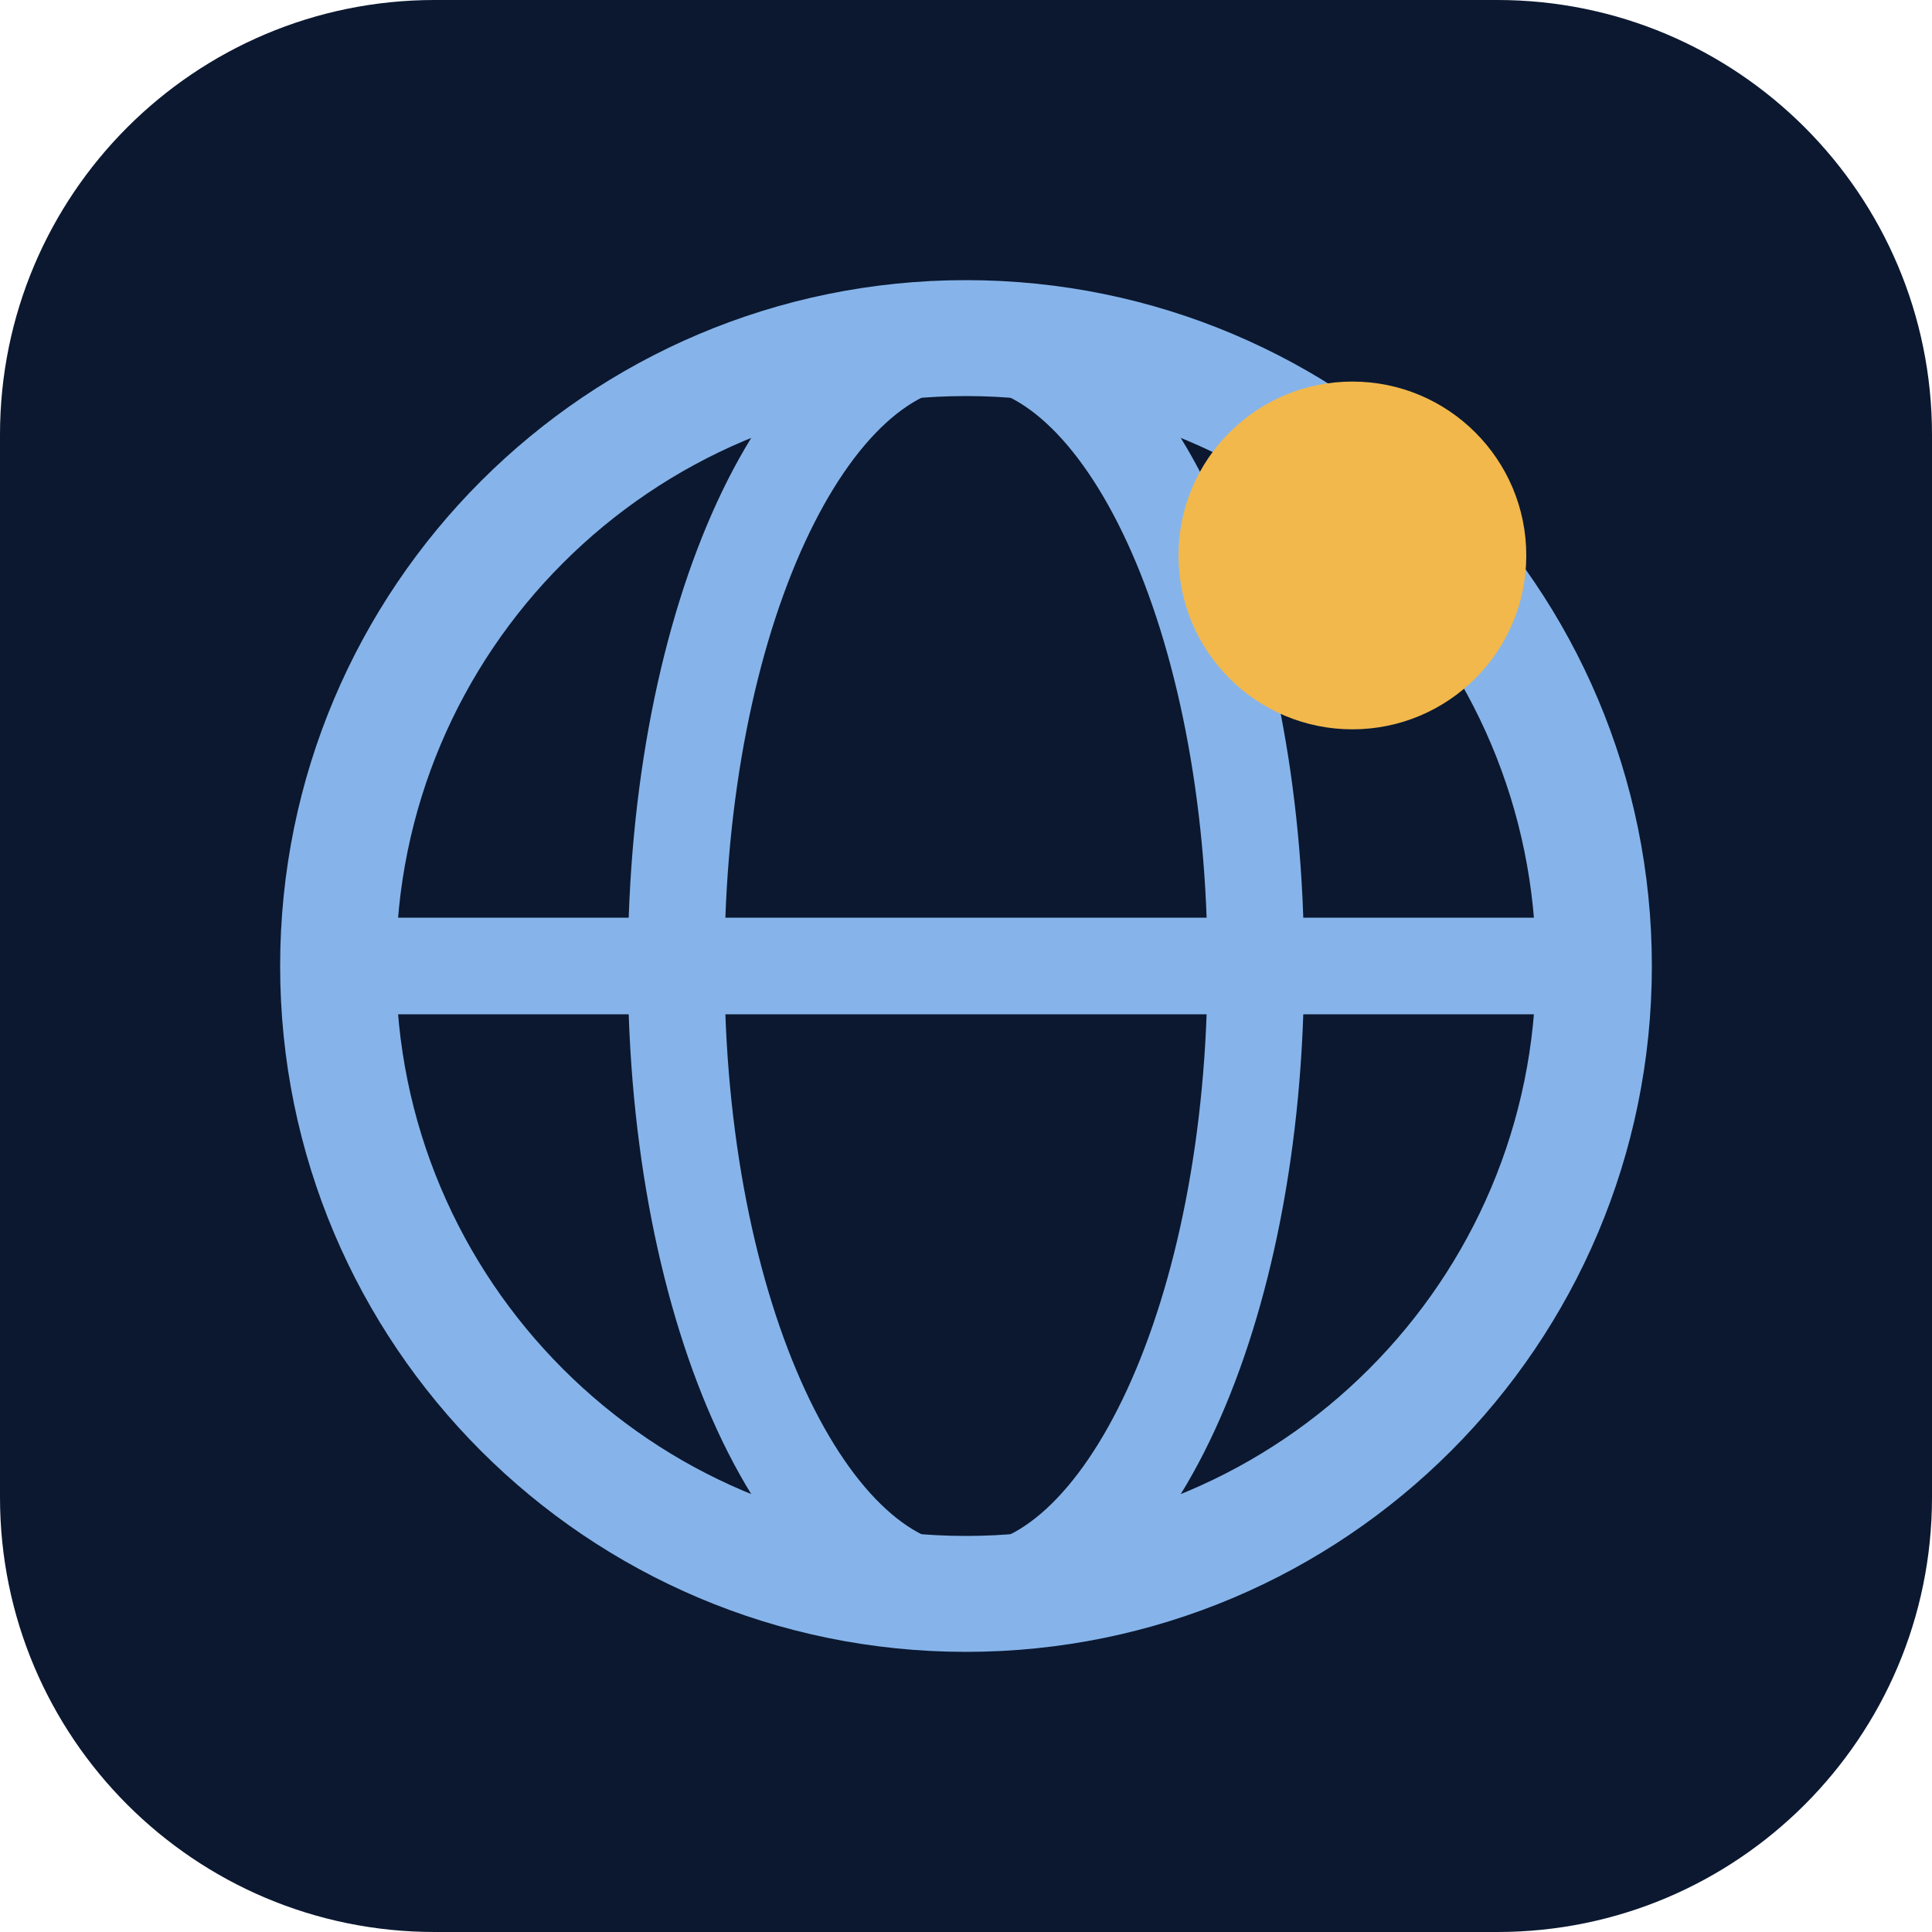
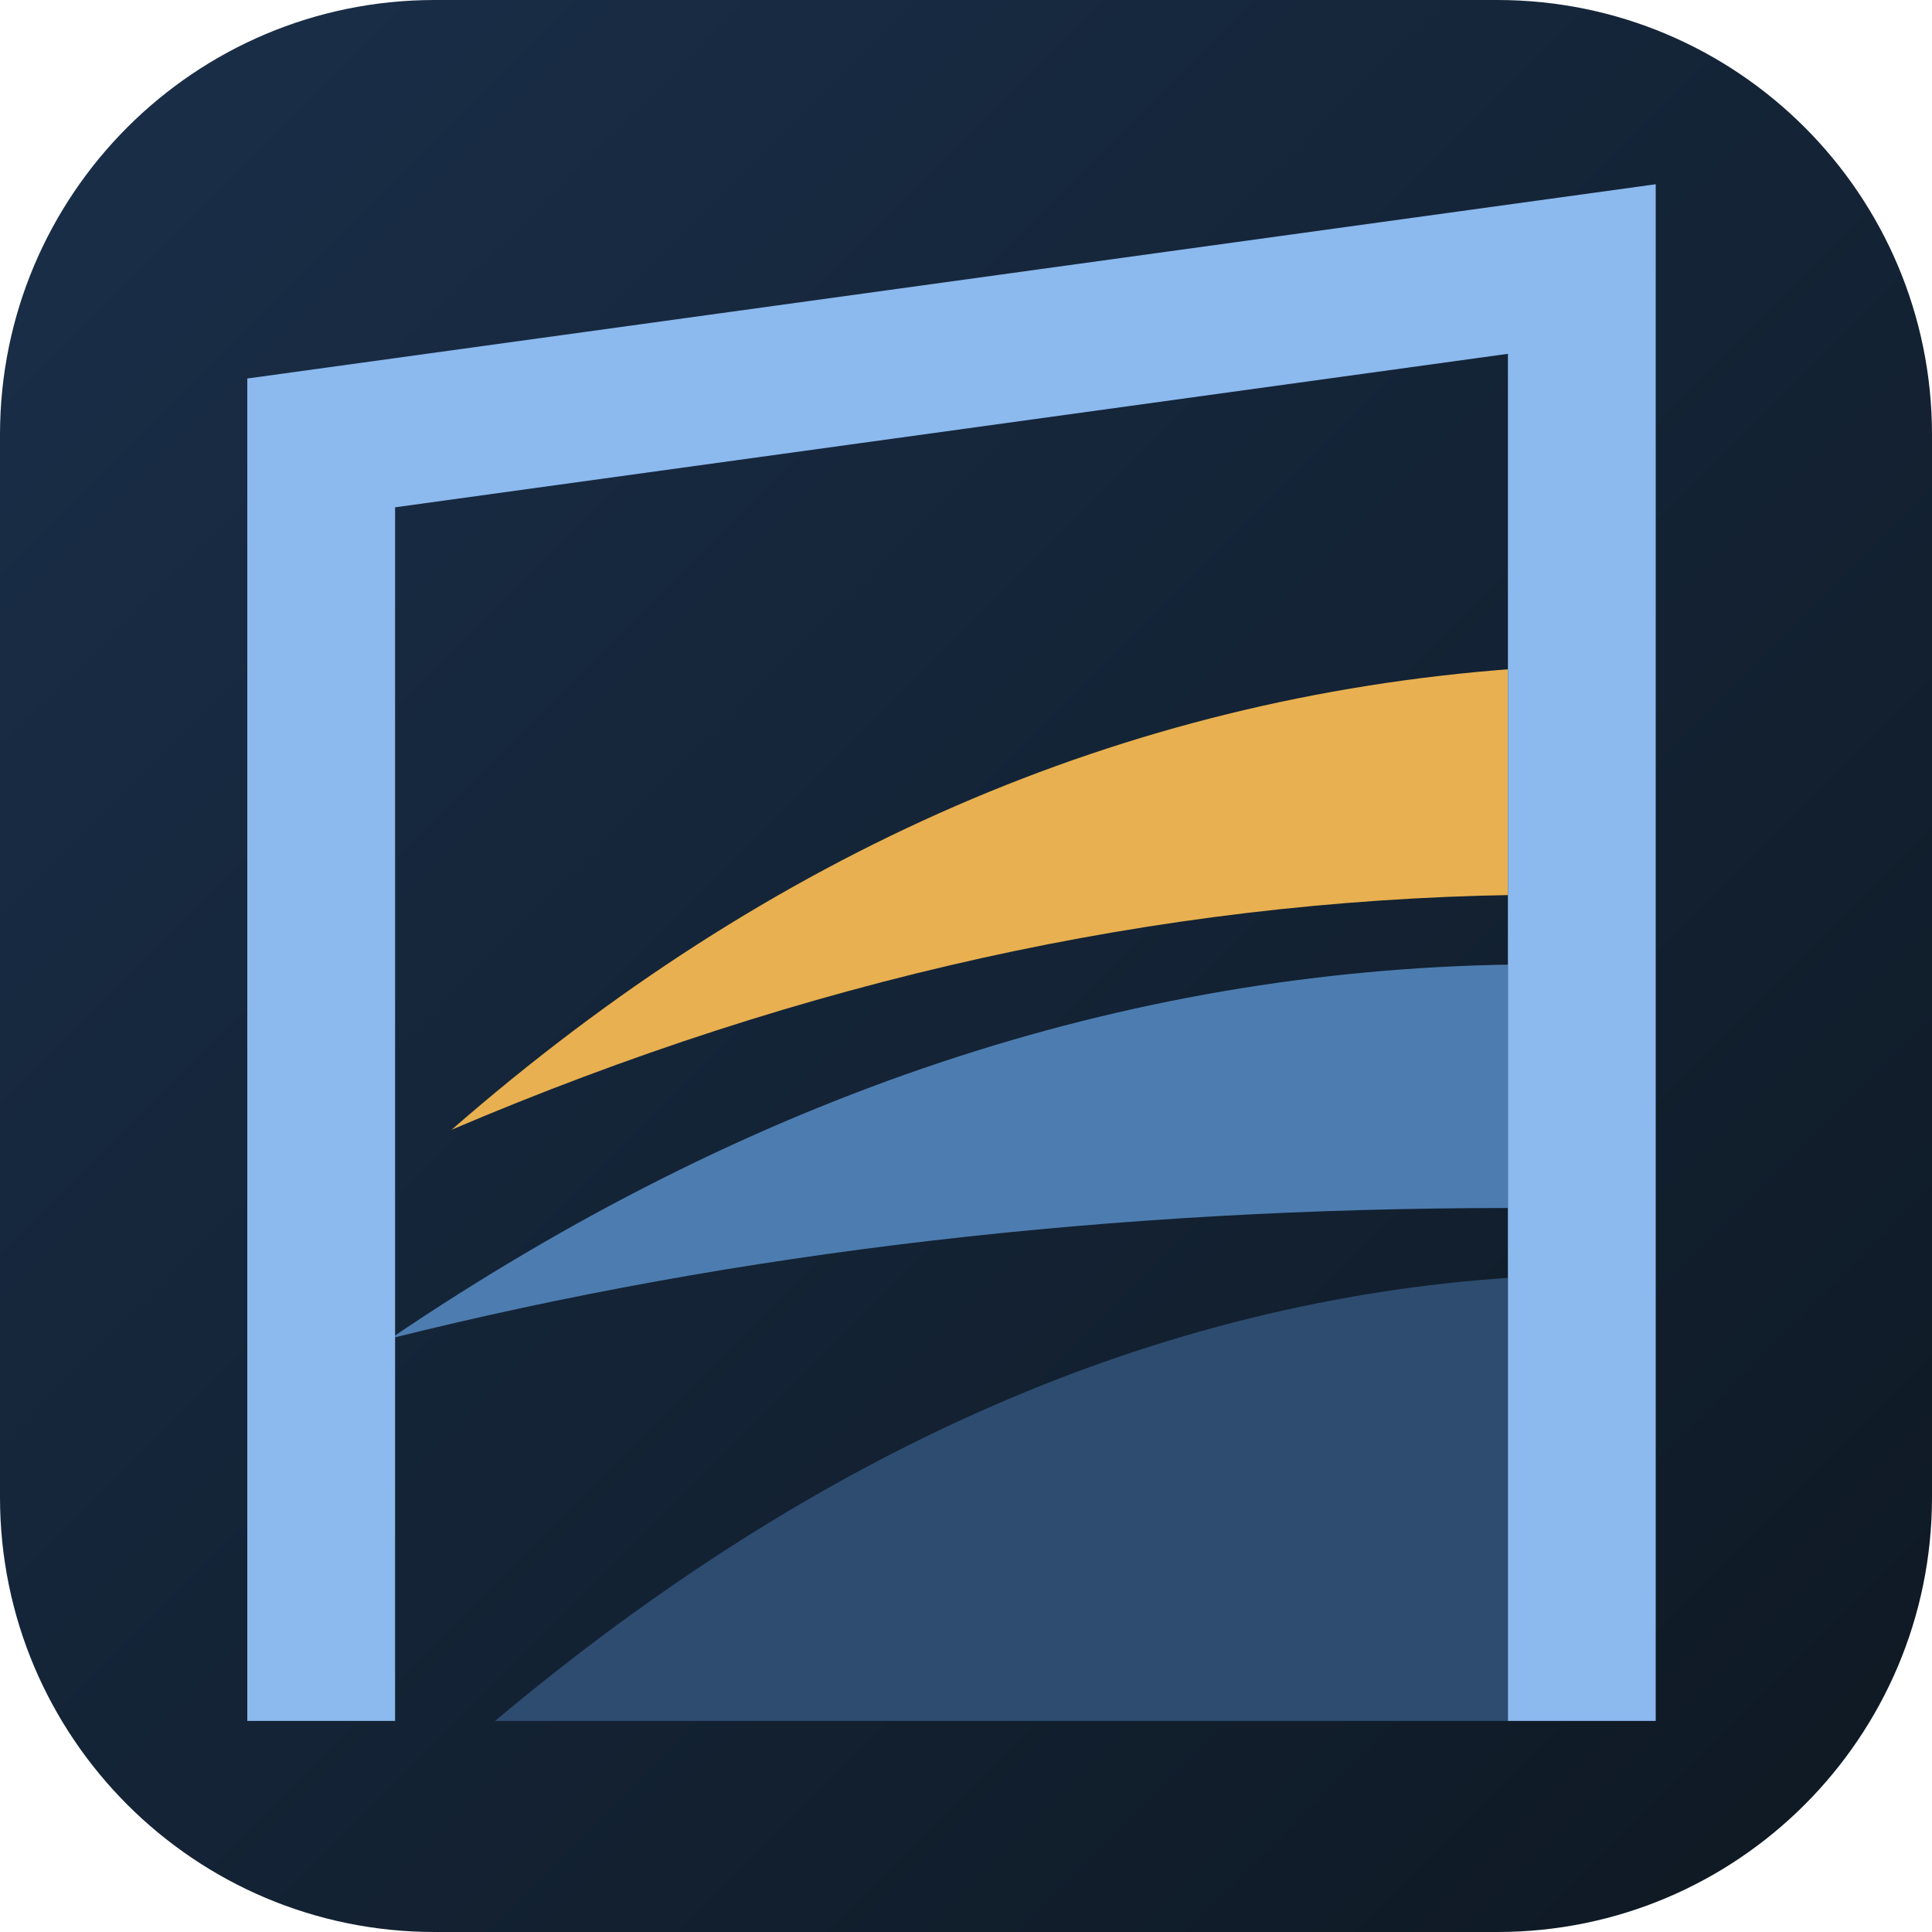
<svg xmlns="http://www.w3.org/2000/svg" viewBox="0 0 40 40">
-   <rect width="40" height="40" rx="9" fill="#0B1830" />
-   <circle cx="20" cy="20" r="13" fill="none" stroke="#86B4EA" stroke-width="2.4" />
-   <ellipse cx="20" cy="20" rx="6" ry="13" fill="none" stroke="#86B4EA" stroke-width="2" />
-   <path d="M7 20h26" stroke="#86B4EA" stroke-width="2" />
-   <circle cx="28" cy="11.5" r="3.6" fill="#F2B84B" />
+   <defs>
+     <linearGradient id="g" x1="0" y1="0" x2="1" y2="1">
+       <stop offset="0" stop-color="#1A2F4A" />
+       <stop offset="1" stop-color="#0E1822" />
+     </linearGradient>
+   </defs>
+   <rect width="40" height="40" rx="9" fill="url(#g)" />
+   <g transform="translate(2.6 2.6) scale(.09)">
+     <g transform="translate(-65 -73)">
+       <defs>
+         <clipPath id="c29">
+           <path d="M127 160 L383 124 V440 H127 Z" />
+         </clipPath>
+       </defs>
+       <g clip-path="url(#c29)">
+         <path d="M140 304 Q 250 208 384 198 L384 250 Q 262 252 140 304 Z" fill="#E8B050" />
+         <path d="M126 352 Q 250 268 384 266 L384 322 Q 246 322 126 352 Z" fill="#4D7DB0" />
+         <path d="M150 440 Q 262 346 384 338 L384 440 Z" fill="#2D4C70" />
+       </g>
+       <path d="M110 440 V146 L400 106 V440" fill="none" stroke="#8CB9EE" stroke-width="34" stroke-linejoin="miter" stroke-miterlimit="10" />
+     </g>
+   </g>
</svg>
